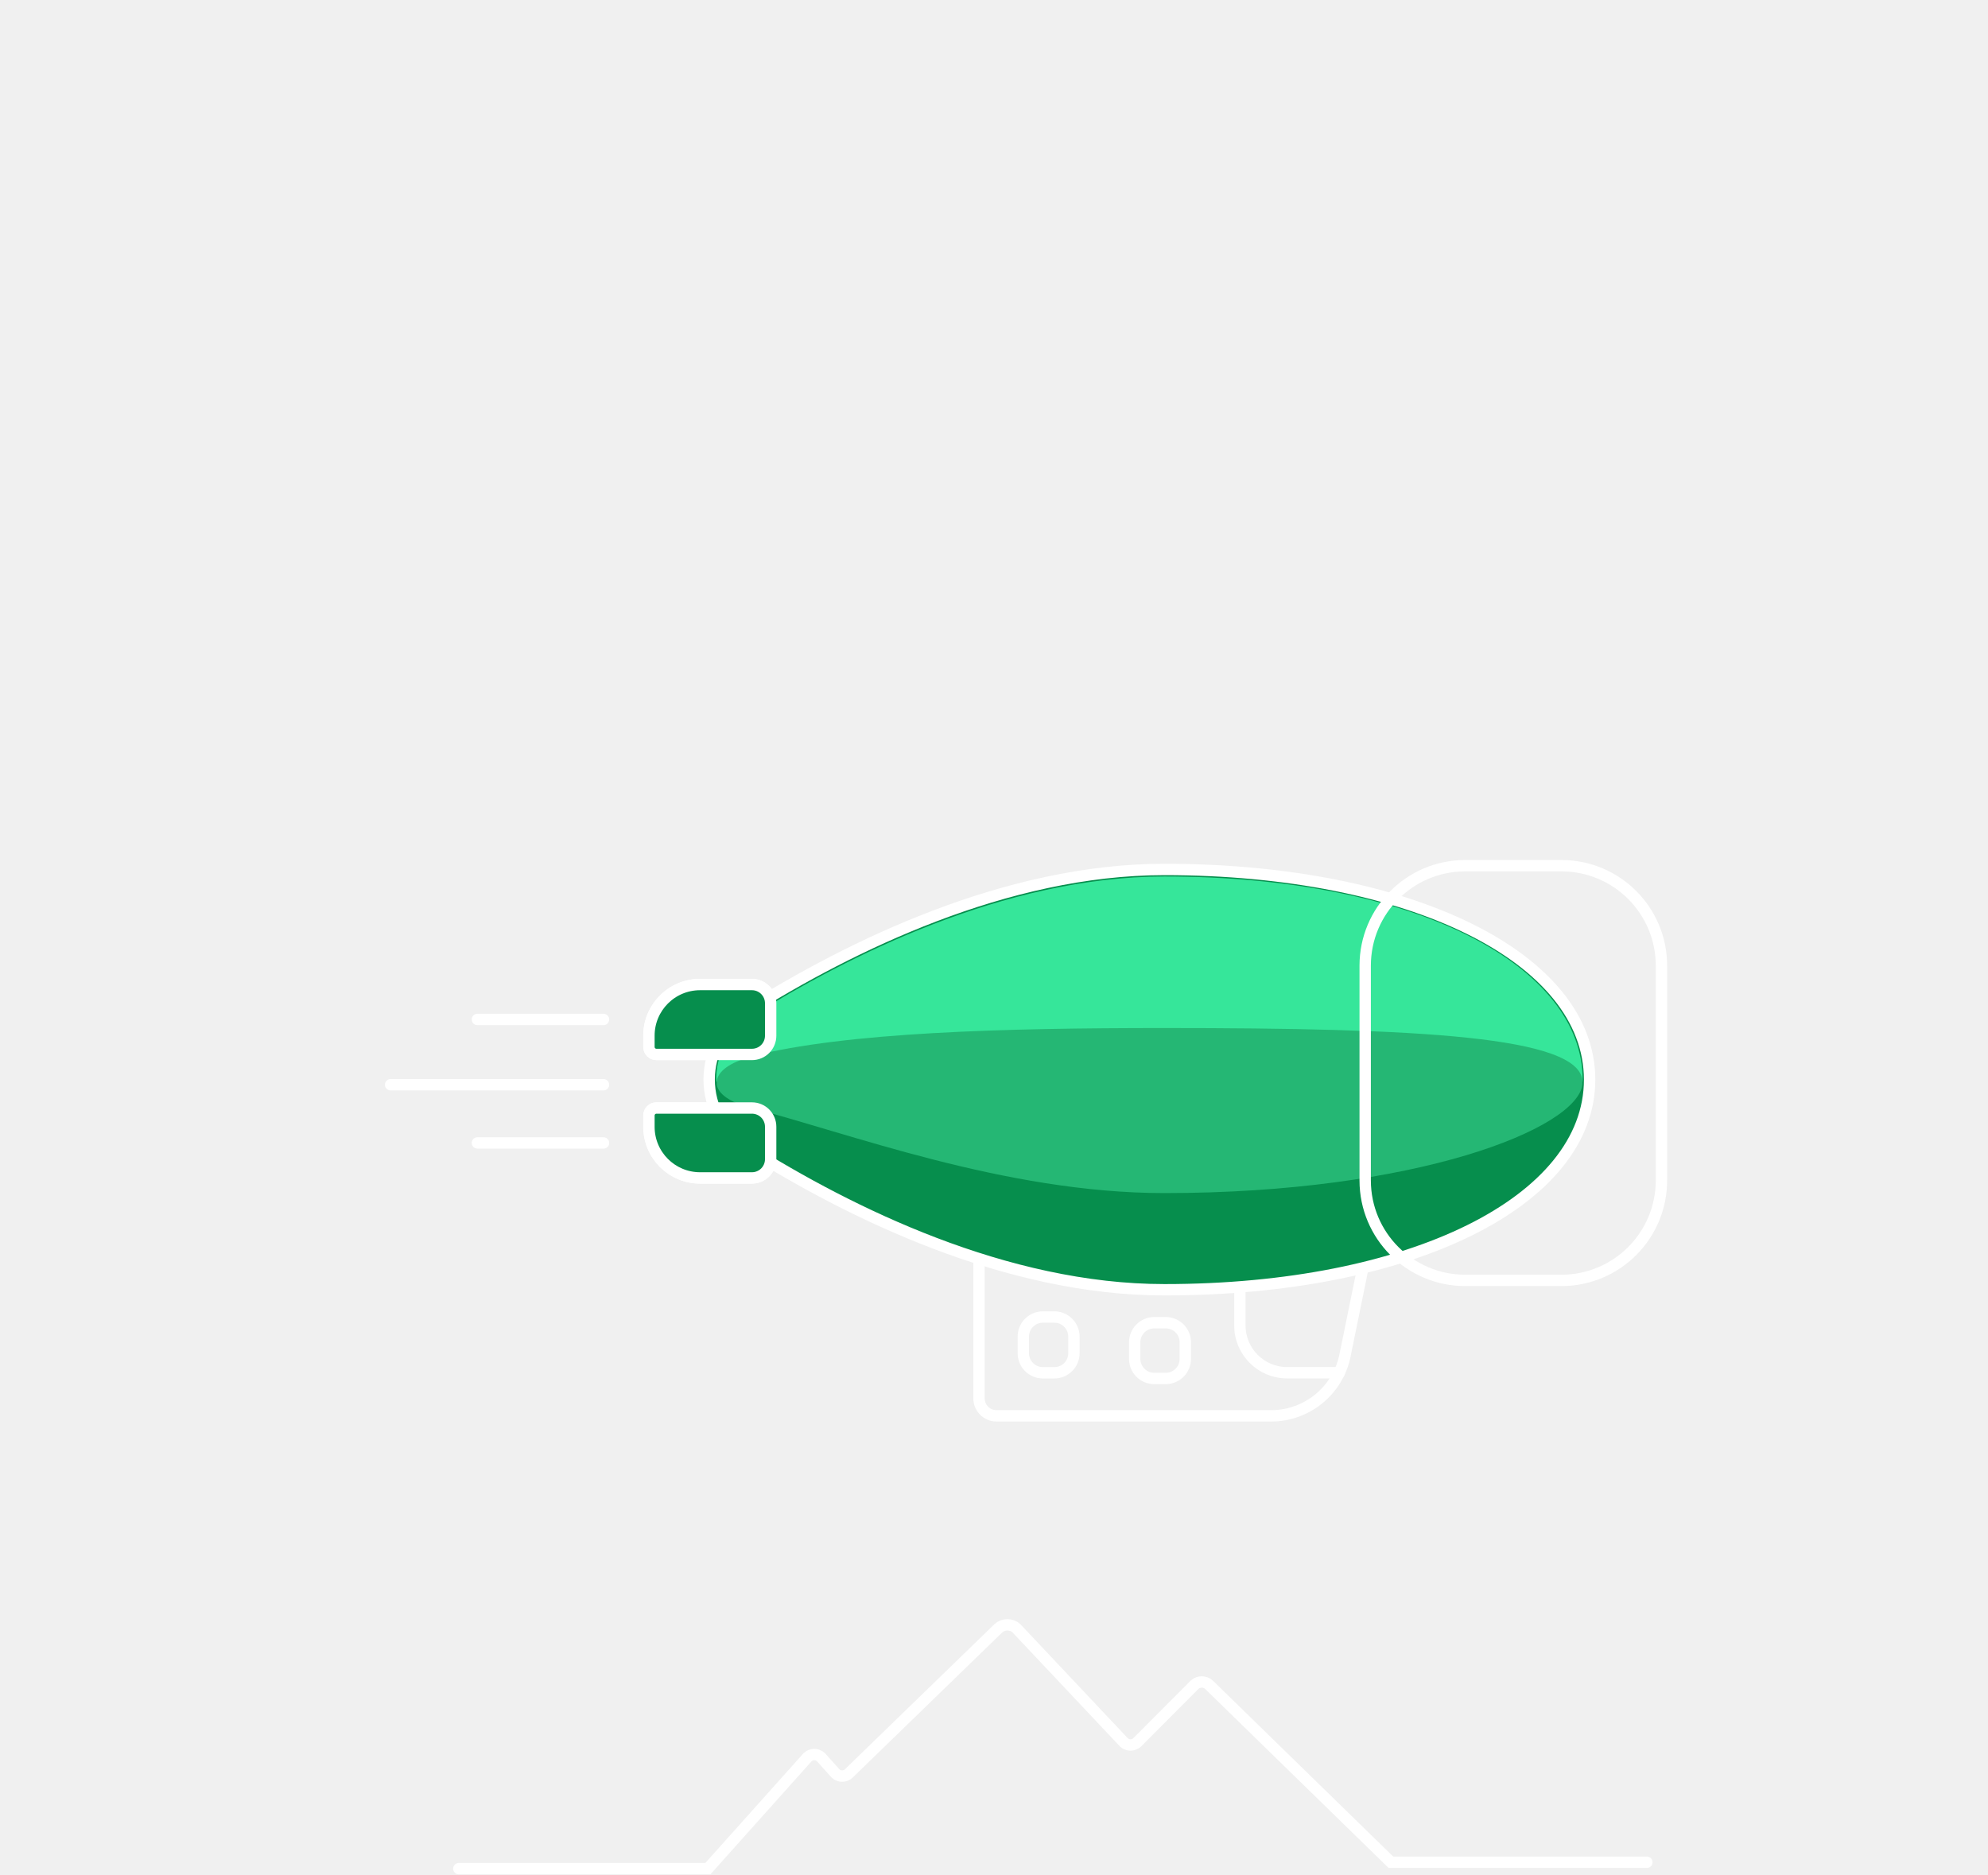
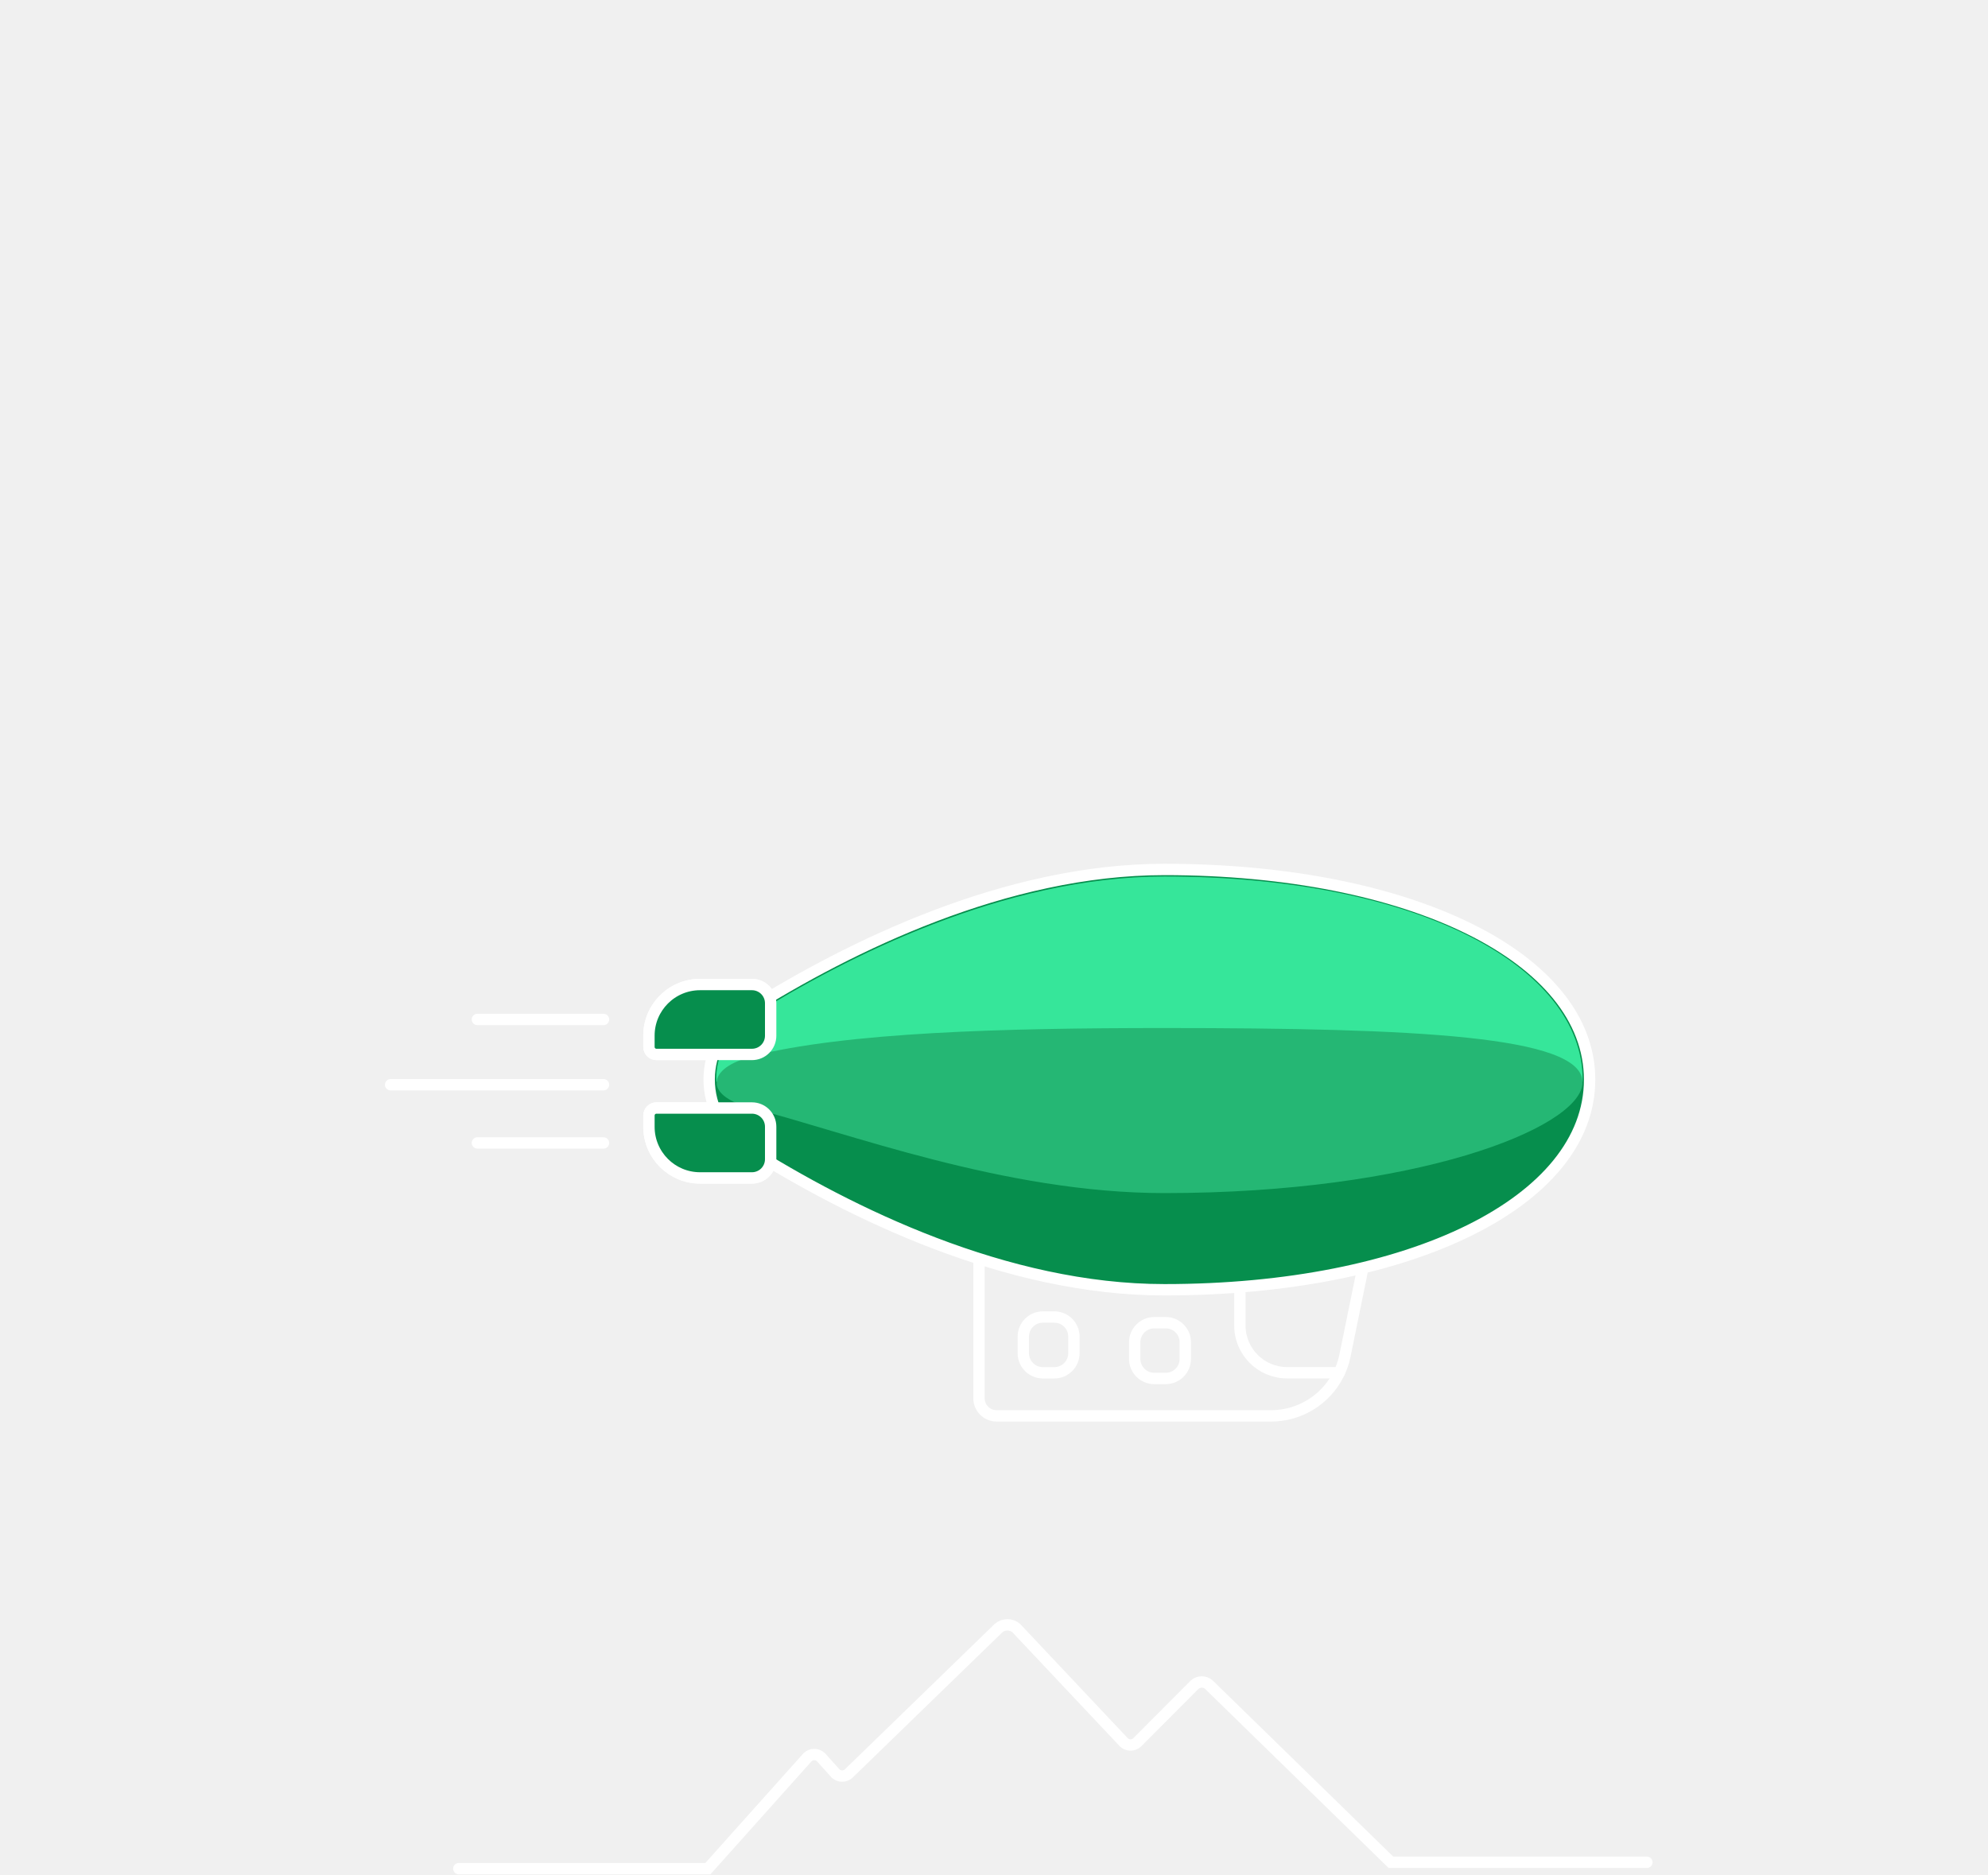
<svg xmlns="http://www.w3.org/2000/svg" viewBox="0 0 350 330">
  <g>
    <animate attributeName="opacity" from="1" to="0" dur="0.2s" begin="2s" fill="freeze" />
    <g>
      <animateTransform attributeName="transform" type="translate" values="0, -2; 0, 2; 0, -2" dur="2s" repeatCount="indefinite" />
      <path d="M175.44,249.28h48.36a13.27,13.27,0,0,0,13-10.65l3.74-18.32H172.36v25.89A3.09,3.09,0,0,0,175.44,249.28Z" fill="none" stroke="#fff" stroke-linecap="round" stroke-linejoin="round" stroke-width="2" />
      <path d="M235.79,241.69h-9.22a8.31,8.31,0,0,1-8.28-8.31V220.31" fill="none" stroke="#fff" stroke-linecap="round" stroke-miterlimit="10" stroke-width="2" />
      <path d="M 205.25 242.7 C 206.162 242.695 207.034 242.329 207.677 241.682 C 208.319 241.036 208.68 240.162 208.68 239.25 C 208.68 238.277 208.68 237.303 208.68 236.33 C 208.681 235.878 208.594 235.431 208.422 235.013 C 208.25 234.595 207.998 234.215 207.68 233.895 C 207.361 233.574 206.983 233.32 206.566 233.146 C 206.149 232.972 205.702 232.881 205.25 232.88 C 205.25 232.88 205.25 232.88 205.25 232.88 C 205.25 232.88 205.25 232.88 205.25 232.88 L 203.2 232.88 C 202.288 232.885 201.416 233.251 200.773 233.898 C 200.131 234.544 199.77 235.418 199.77 236.33 L 199.77 239.25 C 199.77 240.162 200.131 241.036 200.773 241.682 C 201.416 242.329 202.288 242.695 203.2 242.7 L 205.25 242.7" fill="none" stroke="#fff" stroke-linecap="round" stroke-linejoin="round" stroke-width="2">
        <animate attributeName="d" from="M 205.25 242.7 C 206.162 242.695 207.034 242.329 207.677 241.682 C 208.319 241.036 208.68 240.162 208.68 239.25 C 208.68 238.277 208.68 237.303 208.68 236.33 C 208.681 235.878 208.594 235.431 208.422 235.013 C 208.25 234.595 207.998 234.215 207.68 233.895 C 207.361 233.574 206.983 233.32 206.566 233.146 C 206.149 232.972 205.702 232.881 205.25 232.88 C 205.25 232.88 205.25 232.88 205.25 232.88 C 205.25 232.88 205.25 232.88 205.25 232.88 L 203.2 232.88 C 202.288 232.885 201.416 233.251 200.773 233.898 C 200.131 234.544 199.77 235.418 199.77 236.33 L 199.77 239.25 C 199.77 240.162 200.131 241.036 200.773 241.682 C 201.416 242.329 202.288 242.695 203.2 242.7 L 205.25 242.7" to="M 275 225.43 C 275 225.43 275 225.43 275 225.43 C 275 225.43 275 225.43 275 225.43 C 279.651 225.404 284.103 223.538 287.384 220.24 C 290.665 216.943 292.508 212.481 292.51 207.83 C 292.51 203.627 292.51 199.423 292.51 195.22 C 292.51 191.017 292.51 186.813 292.51 182.61 C 292.51 178.407 292.51 174.203 292.51 170 C 292.505 165.351 290.661 160.893 287.38 157.6 C 284.099 154.306 279.649 152.444 275 152.42 L 257.87 152.42 C 253.22 152.441 248.767 154.302 245.484 157.596 C 242.201 160.89 240.355 165.349 240.35 170 L 240.35 207.85 C 240.355 212.501 242.201 216.96 245.484 220.254 C 248.767 223.548 253.22 225.409 257.87 225.43 L 275 225.43" dur="0.2s" begin="1.8s" fill="freeze" />
      </path>
      <path d="M185.64,231.88h-2.05a3.45,3.45,0,0,0-3.43,3.45v2.92a3.45,3.45,0,0,0,3.43,3.45h2.05a3.45,3.45,0,0,0,3.43-3.45v-2.92A3.45,3.45,0,0,0,185.64,231.88Z" fill="none" stroke="#fff" stroke-linecap="round" stroke-linejoin="round" stroke-width="2" />
    </g>
    <g>
      <animateTransform attributeName="transform" type="translate" values="0, -2.5; 0, 2.5; 0, -2.5" dur="2s" repeatCount="indefinite" />
      <path d="M123.23,173.34h9.16a3.29,3.29,0,0,1,3.29,3.3v5.71a3.29,3.29,0,0,1-3.29,3.3H115.57a1.32,1.32,0,0,1-1.32-1.32v-2a9,9,0,0,1,9-9" fill="#068e4d" />
      <path d="M123.23,173.34h9.16a3.29,3.29,0,0,1,3.29,3.3v5.71a3.29,3.29,0,0,1-3.29,3.3H115.57a1.32,1.32,0,0,1-1.32-1.32v-2A9,9,0,0,1,123.23,173.34Z" fill="none" stroke="#fff" stroke-linecap="round" stroke-linejoin="round" stroke-width="2" />
      <path d="M123.23,207.39h9.16a3.29,3.29,0,0,0,3.29-3.3v-5.71a3.29,3.29,0,0,0-3.29-3.3H115.57a1.32,1.32,0,0,0-1.32,1.32v2a9,9,0,0,0,9,9" fill="#068e4d" />
      <path d="M123.23,207.39h9.16a3.29,3.29,0,0,0,3.29-3.3v-5.71a3.29,3.29,0,0,0-3.29-3.3H115.57a1.32,1.32,0,0,0-1.32,1.32v2A9,9,0,0,0,123.23,207.39Z" fill="none" stroke="#fff" stroke-linecap="round" stroke-linejoin="round" stroke-width="2" />
    </g>
    <g>
      <path d="M205,227.08c43.38,0,74.86-15.55,74.86-37s-31.48-37-74.86-37c-27.94,0-55.36,13.53-73.46,24.87a14.3,14.3,0,0,0,0,24.21c18.09,11.33,45.52,24.87,73.46,24.87" fill="#068e4d" />
      <path d="M205,227.08c43.38,0,74.86-15.55,74.86-37s-31.48-37-74.86-37c-27.94,0-55.36,13.53-73.46,24.87a14.3,14.3,0,0,0,0,24.21C149.63,213.54,177.06,227.08,205,227.08Z" fill="none" stroke="#fff" stroke-width="2" />
      <path d="M127.612 183.901C126.546 185.908 126.028 188.159 126.11 190.43L278.63 190.44V190.07C278.63 170.32 249.8 154.32 204.99 154.32C176.76 154.32 148.92 168.5 132.18 179C130.253 180.204 128.678 181.894 127.612 183.901Z" fill="#36e69a" />
      <path d="M204.99 225.8C249.14 225.8 277.73 210.28 278.59 190.94H126.18C126.295 192.993 126.9 194.988 127.944 196.759C128.987 198.53 130.44 200.025 132.18 201.12C148.92 211.61 176.76 225.8 204.99 225.8Z" fill="#068e4d" />
      <path d="M132.18 186C148.92 181.73 176.76 181 204.99 181C249.52 181 278.25 182.43 278.6 190.38C278.6 190.55 278.6 190.72 278.6 190.89C277.75 198.75 249.15 210.06 205 210.06C176.77 210.06 148.93 199.3 132.19 195.06C128.4 194.06 126.4 192.53 126.19 190.93V190.42C126.32 188.73 128.34 187.06 132.29 186.05" fill="#25b774">
        <animate attributeName="d" values="             M132.18 186C148.92 181.73 176.76 181 204.99 181C249.52 181 278.25 182.43 278.6 190.38C278.6 190.55 278.6 190.72 278.6 190.89C277.75 198.75 249.15 210.06 205 210.06C176.77 210.06 148.93 199.3 132.19 195.06C128.4 194.06 126.4 192.53 126.19 190.93V190.42C126.32 188.73 128.34 187.06 132.29 186.05;             M132.18 186C148.92 181.73 176.76 171 204.99 171C249.52 171 278.25 182.43 278.6 190.38C278.6 190.55 278.6 190.72 278.6 190.89C277.75 198.75 249.15 200.06 205 200.06C176.77 200.06 148.93 199.3 132.19 195.06C128.4 194.06 126.4 192.53 126.19 190.93V190.42C126.32 188.73 128.34 187.06 132.29 186.05;             M132.18 186C148.92 181.73 176.76 181 204.99 181C249.52 181 278.25 182.43 278.6 190.38C278.6 190.55 278.6 190.72 278.6 190.89C277.75 198.75 249.15 210.06 205 210.06C176.77 210.06 148.93 199.3 132.19 195.06C128.4 194.06 126.4 192.53 126.19 190.93V190.42C126.32 188.73 128.34 187.06 132.29 186.05           " dur="2s" fill="freeze" repeatCount="indefinite" />
      </path>
    </g>
    <g>
      <animateTransform attributeName="transform" type="translate" values="0, 2.5; 0, -2.5; 0, 2.5" dur="2s" repeatCount="indefinite" />
      <path d="M123.23,173.34h9.16a3.29,3.29,0,0,1,3.29,3.3v5.71a3.29,3.29,0,0,1-3.29,3.3H115.57a1.32,1.32,0,0,1-1.32-1.32v-2a9,9,0,0,1,9-9" fill="#068e4d" />
      <path d="M123.23,173.34h9.16a3.29,3.29,0,0,1,3.29,3.3v5.71a3.29,3.29,0,0,1-3.29,3.3H115.57a1.32,1.32,0,0,1-1.32-1.32v-2A9,9,0,0,1,123.23,173.34Z" fill="none" stroke="#fff" stroke-linecap="round" stroke-linejoin="round" stroke-width="2" />
      <path d="M123.23,207.39h9.16a3.29,3.29,0,0,0,3.29-3.3v-5.71a3.29,3.29,0,0,0-3.29-3.3H115.57a1.32,1.32,0,0,0-1.32,1.32v2a9,9,0,0,0,9,9" fill="#068e4d" />
      <path d="M123.23,207.39h9.16a3.29,3.29,0,0,0,3.29-3.3v-5.71a3.29,3.29,0,0,0-3.29-3.3H115.57a1.32,1.32,0,0,0-1.32,1.32v2A9,9,0,0,0,123.23,207.39Z" fill="none" stroke="#fff" stroke-linecap="round" stroke-linejoin="round" stroke-width="2" />
    </g>
    <g>
      <g opacity="0">
        <animate attributeName="opacity" values="0; 1; 1; 0" keyTimes="0; 0.3; 0.7; 1" dur="1s" />
        <animateTransform attributeName="transform" type="translate" from="180, 0" to="0, 0" dur="1s" additive="sum" />
        <line x1="68.95" y1="107.8" x2="131.86" y2="107.8" fill="none" stroke="#fff" stroke-linecap="round" stroke-miterlimit="10" stroke-width="2" />
      </g>
      <g opacity="0">
        <animate attributeName="opacity" values="0; 1; 1; 0" keyTimes="0; 0.3; 0.7; 1" dur="1s" />
        <animateTransform attributeName="transform" type="translate" from="190, 0" to="0, 0" dur="1s" additive="sum" />
        <path d="M41.77,97.54H77.06a12.4,12.4,0,1,1,24.8,0h17.93" fill="none" stroke="#fff" stroke-linecap="round" stroke-miterlimit="10" stroke-width="2" />
      </g>
    </g>
    <g>
      <g opacity="0">
        <animate attributeName="opacity" values="0; 1; 1; 0" keyTimes="0; 0.3; 0.7; 1" dur="1s" begin="1s" />
        <animateTransform attributeName="transform" type="translate" from="0, 0" to="-150, 0" dur="1s" begin="1s" additive="sum" />
        <path d="M278.75,82.91H251.39a12.4,12.4,0,1,0-24.8,0H208.65" fill="none" stroke="#fff" stroke-linecap="round" stroke-miterlimit="10" stroke-width="2" />
        <line x1="287.01" y1="82.91" x2="309.21" y2="82.91" fill="none" stroke="#fff" stroke-linecap="round" stroke-miterlimit="10" stroke-width="2" />
      </g>
      <g opacity="0">
        <animate attributeName="opacity" values="0; 1; 1; 0" keyTimes="0; 0.3; 0.7; 1" dur="1s" begin="1s" />
        <animateTransform attributeName="transform" type="translate" from="0, 0" to="-140, 0" dur="1s" begin="1s" additive="sum" />
        <line x1="258.96" y1="93.19" x2="298.74" y2="93.19" fill="none" stroke="#fff" stroke-linecap="round" stroke-miterlimit="10" stroke-width="2" />
      </g>
    </g>
    <g>
      <line x1="106.25" y1="179.49" x2="84.05" y2="179.49" fill="none" stroke="#fff" stroke-linecap="round" stroke-miterlimit="10" stroke-width="2">
-         <animate attributeName="x2" type="scale" values="84.05; 100; 84.05" dur="0.5s" repeatCount="indefinite" begin="0.2" />
+         <animate attributeName="x2" type="scale" values="84.05; 100; 84.05" dur="0.5s" repeatCount="indefinite" begin="0.2s" />
      </line>
      <line x1="106.25" y1="201.23" x2="84.05" y2="201.23" fill="none" stroke="#fff" stroke-linecap="round" stroke-miterlimit="10" stroke-width="2">
-         <animate attributeName="x2" type="scale" values="84.05; 100; 84.05" dur="0.5s" repeatCount="indefinite" begin="0.3" />
+         <animate attributeName="x2" type="scale" values="84.05; 100; 84.05" dur="0.5s" repeatCount="indefinite" begin="0.3s" />
      </line>
      <line x1="106.25" y1="190.98" x2="68.77" y2="190.98" fill="none" stroke="#fff" stroke-linecap="round" stroke-miterlimit="10" stroke-width="2">
-         <animate attributeName="x2" type="scale" values="68.77; 85; 68.77" dur="0.5s" repeatCount="indefinite" begin="0.1" />
+         <animate attributeName="x2" type="scale" values="68.77; 85; 68.77" dur="0.5s" repeatCount="indefinite" begin="0.1s" />
      </line>
    </g>
  </g>
-   <g id="chair">
+   <g>
    <defs>
      <clipPath id="window">
        <path d="M275,225.43H257.87a17.6,17.6,0,0,1-17.52-17.58V170a17.6,17.6,0,0,1,17.52-17.58H275A17.6,17.6,0,0,1,292.51,170v37.83A17.61,17.61,0,0,1,275,225.43Z" />
      </clipPath>
    </defs>
    <g>
-       <path d="M275,225.43H257.87a17.6,17.6,0,0,1-17.52-17.58V170a17.6,17.6,0,0,1,17.52-17.58H275A17.6,17.6,0,0,1,292.51,170v37.83A17.61,17.61,0,0,1,275,225.43Z" fill="none" stroke="#fff" stroke-width="2" />
+       <path opacity="0" d="M275,225.43H257.87a17.6,17.6,0,0,1-17.52-17.58V170a17.6,17.6,0,0,1,17.52-17.58H275A17.6,17.6,0,0,1,292.51,170v37.83A17.61,17.61,0,0,1,275,225.43Z" fill="none" stroke="#fff" stroke-width="2">
+         <animate attributeName="opacity" from="0" to="1" dur="0.1s" begin="2s" fill="freeze" />
+       </path>
+     </g>
+     <g opacity="0">
+       <animate attributeName="opacity" from="0" to="1" dur="0.2s" begin="2.3s" fill="freeze" />
+       <animateTransform attributeName="transform" type="translate" from="-30, 0" to="0, 0" dur="0.2s" begin="2.3s" additive="sum" />
+       <path d="M257.5,259.82H196.76V245.63h55.09a9.92,9.92,0,0,1,9.9,9.93,4.26,4.26,0,0,1-4.25,4.25" fill="#a67ee5" />
+       <path d="M257.5,259.82H196.76V245.63h55.09a9.92,9.92,0,0,1,9.9,9.93A4.26,4.26,0,0,1,257.5,259.82Z" fill="none" stroke="#fff" stroke-miterlimit="10" stroke-width="2" />
+       <polygon points="185.47 328.31 171.5 328.31 165.19 286.72 179.16 286.72 185.47 328.31" fill="#a67ee5" />
+       <polygon points="185.47 328.31 171.5 328.31 165.19 286.72 179.16 286.72 185.47 328.31" fill="none" stroke="#fff" stroke-miterlimit="10" stroke-width="2" />
+       <polygon points="235.03 328.31 221.06 328.31 214.76 286.72 228.72 286.72 235.03 328.31" fill="#a67ee5" />
+       <polygon points="235.03 328.31 221.06 328.31 214.76 286.72 228.72 286.72 235.03 328.31" fill="none" stroke="#fff" stroke-miterlimit="10" stroke-width="2" />
+       <path d="M281.33,272.45H225.44a5.59,5.59,0,0,1-5.53-4.77l-10.86-72.24a17.71,17.71,0,0,0-12.49-31.31H141.48L141.16,267l15.77,23.35,47.19,8.39a12.3,12.3,0,0,0,4.22.75h73a13.53,13.53,0,0,0,0-27.06" fill="#a67ee5" />
+       <path d="M281.33,272.45H225.44a5.59,5.59,0,0,1-5.53-4.77l-10.86-72.24a17.71,17.71,0,0,0-12.49-31.31H141.48L141.16,267l15.77,23.35,47.19,8.39a12.3,12.3,0,0,0,4.22.75h73A13.53,13.53,0,0,0,281.33,272.45Z" fill="none" stroke="#fff" stroke-miterlimit="10" stroke-width="2" />
+       <path d="M162.42,267.69l-10.86-72.24a17.71,17.71,0,1,0-29-13.61,18,18,0,0,0,.79,5.25L138.65,289a12.36,12.36,0,0,0,12.21,10.54h73a13.53,13.53,0,0,0,0-27.05H167.95a5.62,5.62,0,0,1-5.53-4.78" fill="#a67ee5" />
+       <path d="M162.42,267.69l-10.86-72.24a17.71,17.71,0,1,0-29-13.61,18,18,0,0,0,.79,5.25L138.65,289a12.36,12.36,0,0,0,12.21,10.54h73a13.53,13.53,0,0,0,0-27.05H167.95A5.62,5.62,0,0,1,162.42,267.69Z" fill="none" stroke="#fff" stroke-miterlimit="10" stroke-width="2" />
+       <path d="M206.26,259.82h-72l-2.13-14.19H200.6a9.92,9.92,0,0,1,9.9,9.93,4.26,4.26,0,0,1-4.25,4.25" fill="#a67ee5" />
+       <path d="M206.26,259.82h-72l-2.13-14.19H200.6a9.92,9.92,0,0,1,9.9,9.93A4.26,4.26,0,0,1,206.26,259.82Z" fill="none" stroke="#fff" stroke-miterlimit="10" stroke-width="2" />
+       <line x1="151.57" y1="195.44" x2="209.05" y2="195.44" fill="none" stroke="#fff" stroke-linecap="round" stroke-miterlimit="10" stroke-width="2" />
    </g>
  </g>
  <g>
    <path d="M289.94,327.88H244.88L212.8,296.58a1.89,1.89,0,0,0-2.44,0l-10.2,10.23a1.72,1.72,0,0,1-2.25,0l-19-20.17a2.4,2.4,0,0,0-3.1,0l-26.42,25.64a1.71,1.71,0,0,1-2.25,0l-2.63-2.92a1.71,1.71,0,0,0-2.31,0L124.63,329H80.78" fill="none" stroke="#fff" stroke-linecap="round" stroke-miterlimit="10" stroke-width="2">
      <animate attributeName="d" values="           M 289.94 327.88 L 244.88 327.88 L 212.8 296.58 C 212.459 296.292 212.027 296.134 211.58 296.134 C 211.133 296.134 210.701 296.292 210.36 296.58 L 200.16 306.81 C 199.848 307.08 199.448 307.229 199.035 307.229 C 198.622 307.229 198.222 307.08 197.91 306.81 L 178.91 286.64 C 178.477 286.274 177.927 286.072 177.36 286.072 C 176.793 286.072 176.243 286.274 175.81 286.64 L 149.39 312.28 C 149.079 312.552 148.679 312.702 148.265 312.702 C 147.851 312.702 147.451 312.552 147.14 312.28 L 144.51 309.36 C 144.195 309.071 143.782 308.911 143.355 308.911 C 142.928 308.911 142.515 309.071 142.2 309.36 L 124.63 329 L 80.78 329;           M 290.94 329 L 274.857 329 L 258.774 329 C 253.413 329 248.052 329 242.691 329 C 237.33 329 231.97 329 226.609 329 L 210.526 329 C 205.165 329 199.804 329 194.443 329 C 189.082 329 183.721 329 178.36 329 L 169.58 329 C 166.653 329 163.727 329 160.8 329 C 157.873 329 154.947 329 152.02 329 L 143.24 329 C 140.313 329 137.387 329 134.46 329 C 131.533 329 128.607 329 125.68 329 L 116.9 329 C 113.973 329 111.047 329 108.12 329 C 105.193 329 102.267 329 99.34 329 L 90.56 329 L 81.78 329         " dur="0.2s" begin="1.8s" fill="freeze" />
    </path>
  </g>
</svg>
